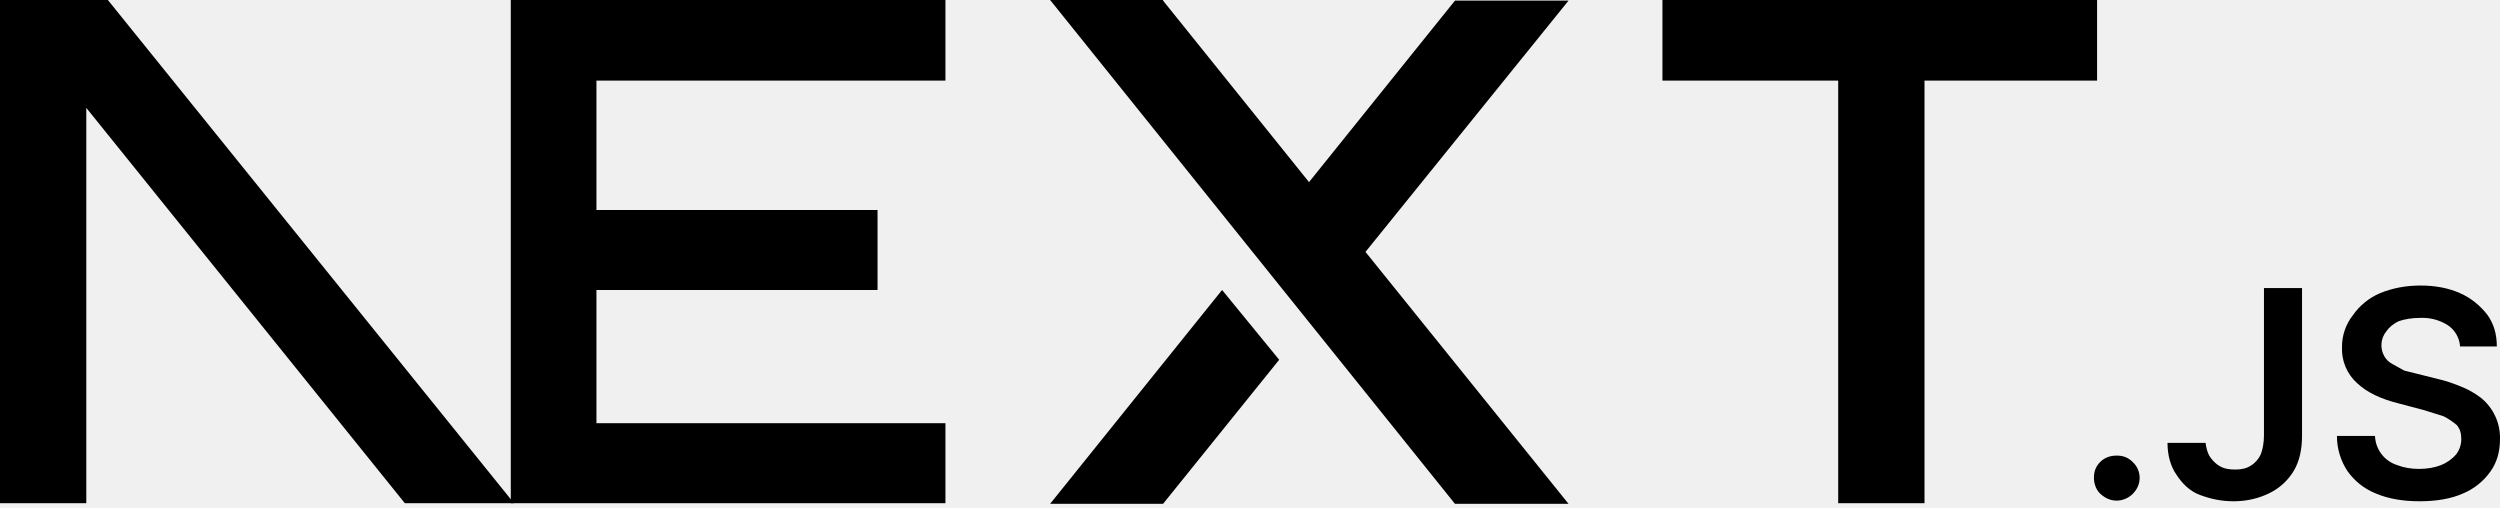
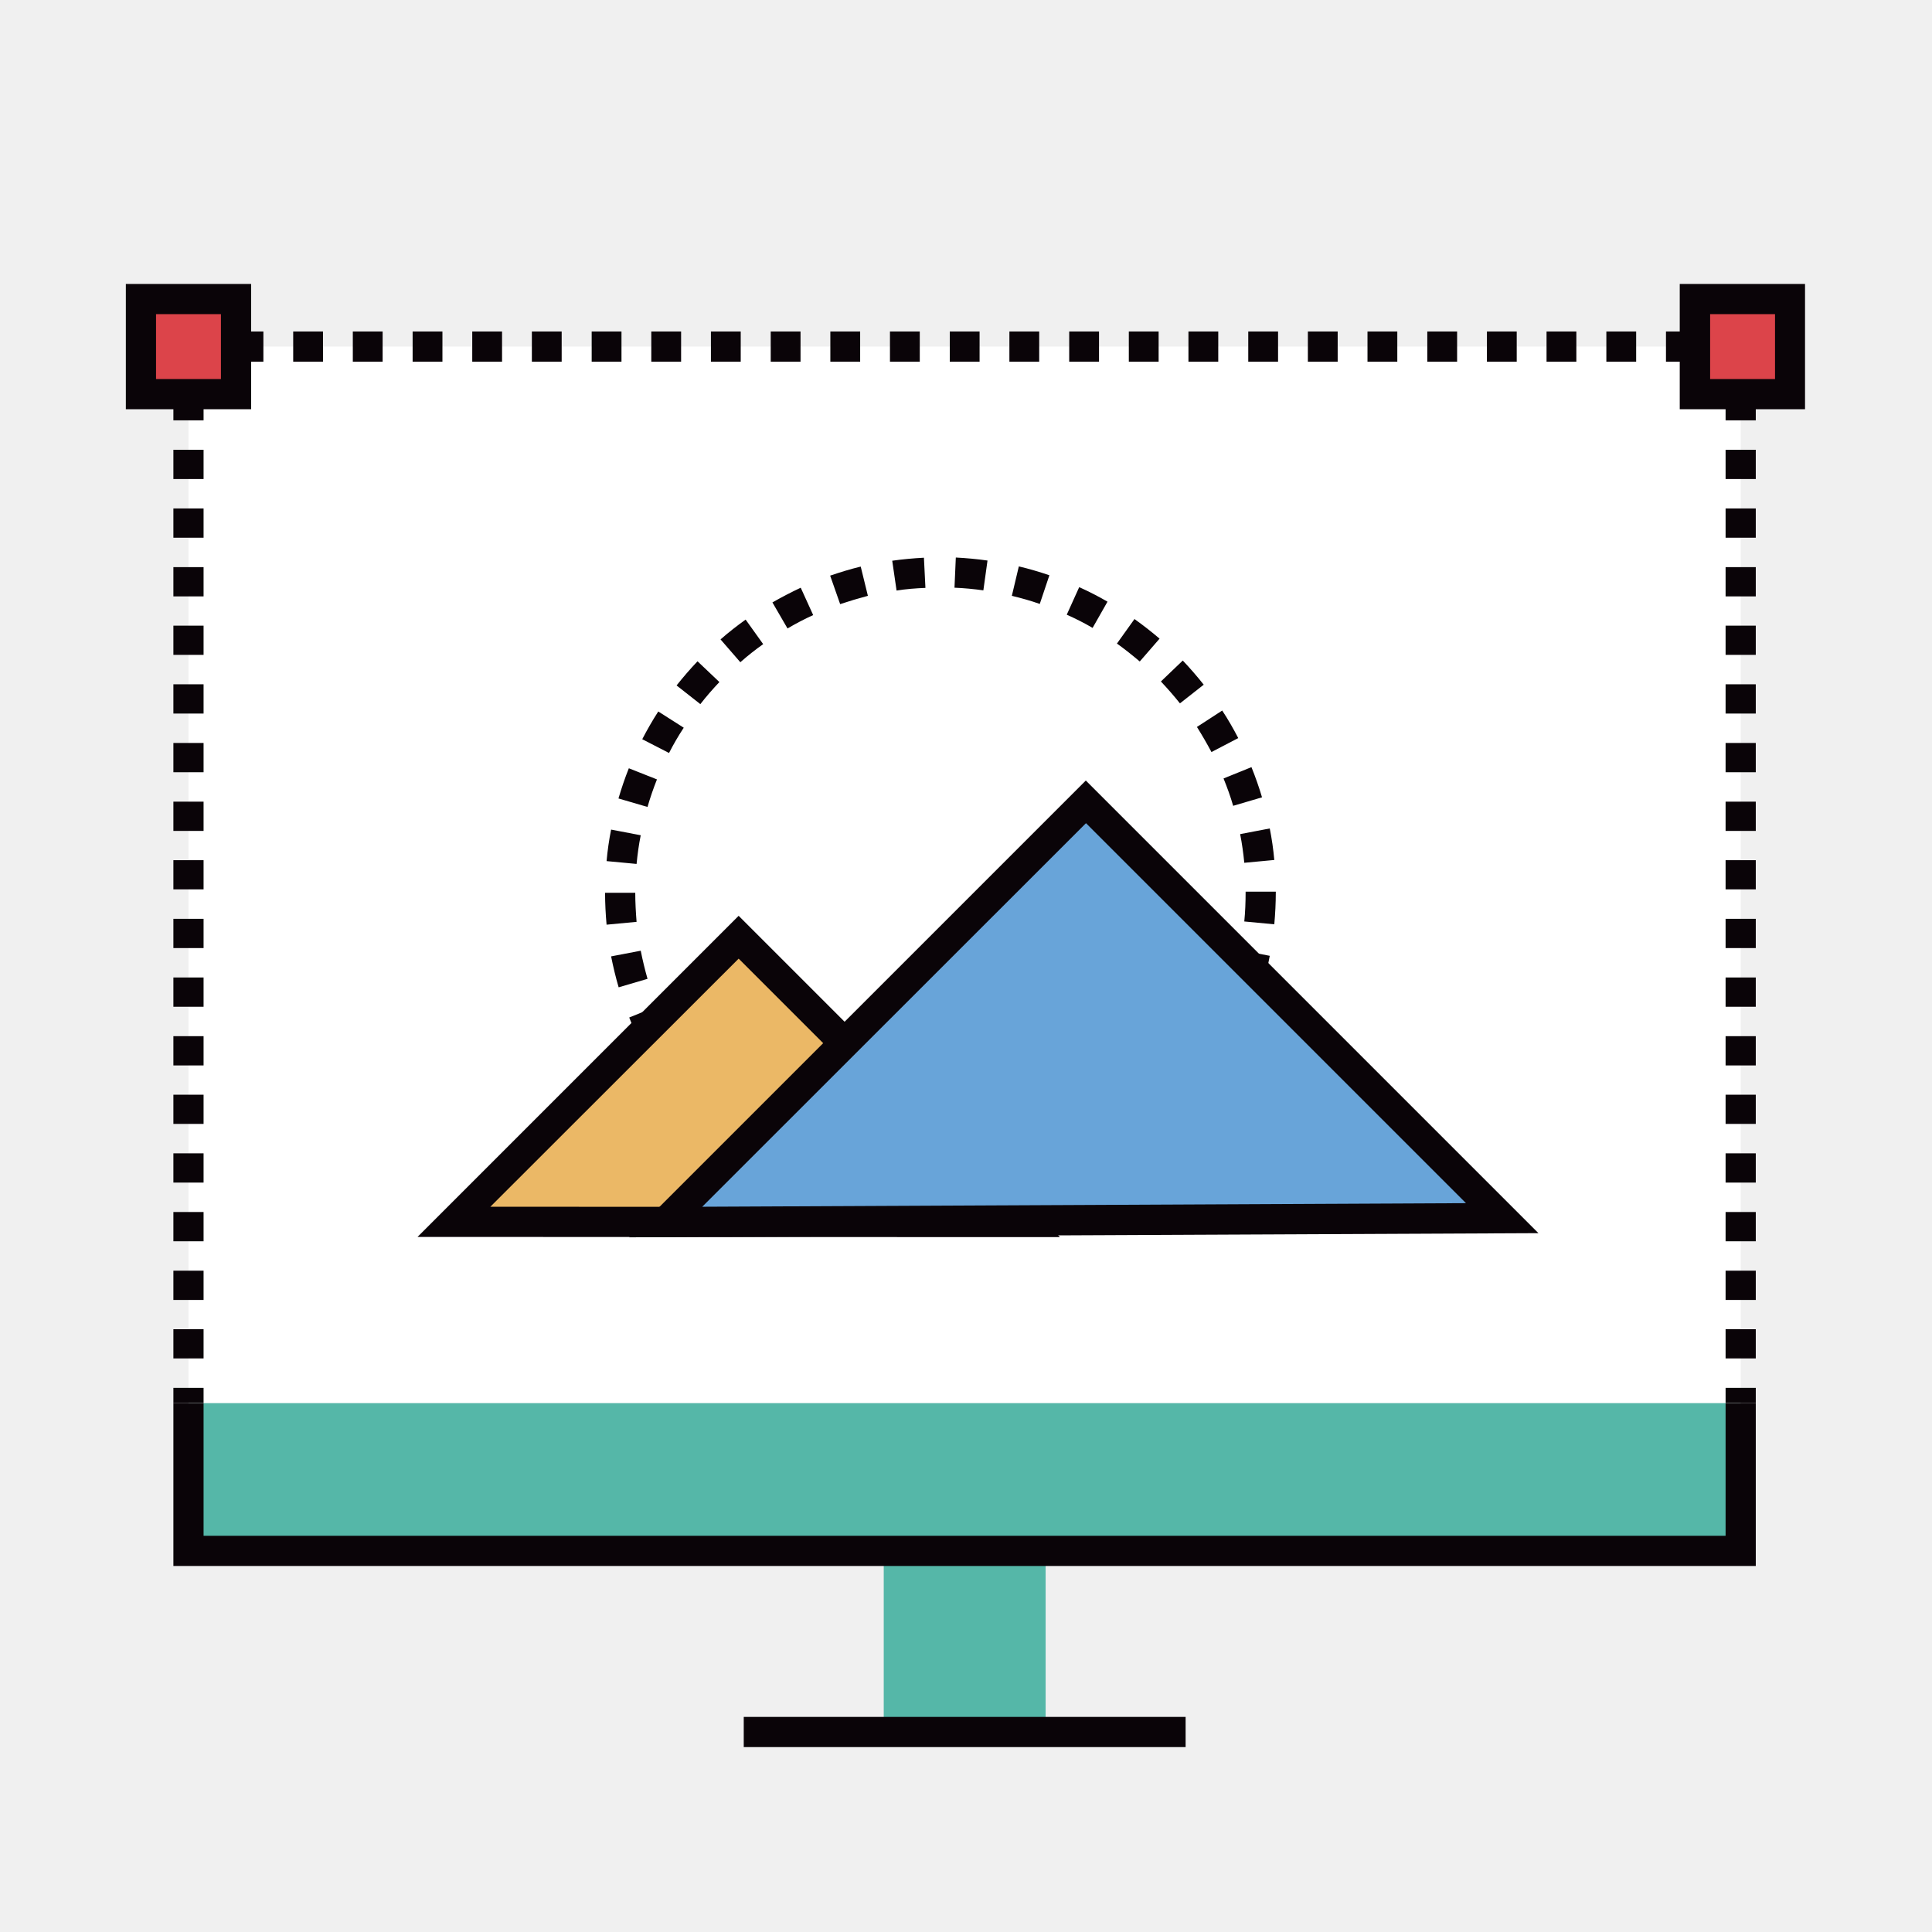
- <svg xmlns="http://www.w3.org/2000/svg" fill="none" viewBox="0 0 394 80">
-   <path fill="#000" d="M262 0h68.5v12.7h-27.2v66.6h-13.6V12.7H262V0ZM149 0v12.7H94v20.4h44.3v12.6H94v21h55v12.6H80.5V0h68.7zm34.3 0h-17.8l63.8 79.4h17.9l-32-39.7 32-39.6h-17.9l-23 28.6-23-28.6zm18.3 56.7-9-11-27.1 33.7h17.8l18.3-22.7z" />
-   <path fill="#000" d="M81 79.3 17 0H0v79.3h13.6V17l50.2 62.3H81Zm252.6-.4c-1 0-1.8-.4-2.5-1s-1.1-1.6-1.1-2.6.3-1.8 1-2.5 1.6-1 2.6-1 1.8.3 2.5 1a3.4 3.4 0 0 1 .6 4.3 3.7 3.7 0 0 1-3 1.8zm23.2-33.5h6v23.3c0 2.1-.4 4-1.3 5.5a9.1 9.1 0 0 1-3.8 3.5c-1.6.8-3.5 1.3-5.7 1.3-2 0-3.7-.4-5.3-1s-2.8-1.8-3.7-3.2c-.9-1.3-1.4-3-1.4-5h6c.1.8.3 1.6.7 2.2s1 1.2 1.6 1.5c.7.4 1.5.5 2.4.5 1 0 1.8-.2 2.4-.6a4 4 0 0 0 1.6-1.8c.3-.8.5-1.8.5-3V45.5zm30.9 9.1a4.4 4.4 0 0 0-2-3.3 7.5 7.5 0 0 0-4.3-1.1c-1.3 0-2.4.2-3.3.5-.9.4-1.6 1-2 1.6a3.5 3.5 0 0 0-.3 4c.3.5.7.9 1.3 1.2l1.8 1 2 .5 3.2.8c1.3.3 2.5.7 3.7 1.2a13 13 0 0 1 3.2 1.8 8.1 8.1 0 0 1 3 6.5c0 2-.5 3.7-1.5 5.1a10 10 0 0 1-4.4 3.5c-1.8.8-4.1 1.2-6.8 1.2-2.6 0-4.9-.4-6.8-1.2-2-.8-3.4-2-4.5-3.5a10 10 0 0 1-1.7-5.6h6a5 5 0 0 0 3.5 4.6c1 .4 2.2.6 3.4.6 1.3 0 2.5-.2 3.5-.6 1-.4 1.8-1 2.4-1.7a4 4 0 0 0 .8-2.4c0-.9-.2-1.6-.7-2.2a11 11 0 0 0-2.1-1.4l-3.2-1-3.8-1c-2.8-.7-5-1.7-6.6-3.2a7.2 7.2 0 0 1-2.4-5.7 8 8 0 0 1 1.7-5 10 10 0 0 1 4.3-3.5c2-.8 4-1.2 6.4-1.2 2.3 0 4.4.4 6.2 1.2 1.8.8 3.2 2 4.3 3.4 1 1.4 1.5 3 1.5 5h-5.8z" />
+ <svg xmlns="http://www.w3.org/2000/svg" width="800px" height="800px" viewBox="0 0 1024 1024" class="icon" version="1.1">
+   <path d="M468.4 821.8h85.8V918h-85.8z" fill="#55B7A8" />
+   <path d="M99.9 743.6V822h822.7v-78.4" fill="#55B7A8" />
+   <path d="M930.6 830H91.9v-86.4h16V814h806.7v-70.4h16z" fill="#0A0408" />
+   <path d="M99.9 743.6V183.7h822.7v559.9" fill="#FFFFFF" />
+   <path d="M91.9 735.6h16v8h-16zM107.9 720h-16v-15.5h16V720z m0-31h-16v-15.5h16V689z m0-31.1h-16v-15.5h16v15.5z m0-31.1h-16v-15.5h16v15.5z m0-31.1h-16v-15.5h16v15.5z m0-31h-16v-15.5h16v15.5z m0-31.1h-16v-15.5h16v15.5z m0-31.1h-16V487h16v15.5z m0-31.1h-16v-15.5h16v15.5z m0-31h-16v-15.5h16v15.5z m0-31.1h-16v-15.5h16v15.5z m0-31.1h-16v-15.5h16v15.5z m0-31.1h-16v-15.5h16v15.5z m0-31h-16v-15.5h16v15.5z m0-31.1h-16v-15.5h16V285z m0-31.1h-16v-15.5h16v15.5z m0-31.1h-16v-15.5h16v15.5zM91.9 175.7h16v16h-16zM898.8 191.7H883v-16h15.8v16z m-31.6 0h-15.8v-16h15.8v16z m-31.7 0h-15.8v-16h15.8v16z m-31.6 0h-15.8v-16h15.8v16z m-31.6 0h-15.8v-16h15.8v16z m-31.7 0h-15.8v-16h15.8v16z m-31.6 0h-15.8v-16H709v16z m-31.6 0h-15.8v-16h15.8v16z m-31.7 0h-15.8v-16h15.8v16z m-31.6 0h-15.8v-16h15.8v16z m-31.6 0h-15.8v-16h15.8v16z m-31.7 0H535v-16h15.8v16z m-31.6 0h-15.8v-16h15.8v16z m-31.7 0h-15.8v-16h15.8v16z m-31.6 0h-15.8v-16h15.8v16z m-31.6 0h-15.8v-16h15.8v16z m-31.7 0h-15.8v-16h15.8v16z m-31.6 0h-15.8v-16H361v16z m-31.6 0h-15.8v-16h15.8v16z m-31.7 0h-15.8v-16h15.8v16z m-31.6 0h-15.8v-16h15.8v16z m-31.6 0h-15.8v-16h15.8v16z m-31.7 0H187v-16h15.8v16z m-31.6 0h-15.8v-16h15.8v16z m-31.6 0h-15.8v-16h15.8v16zM914.6 175.7h16v16h-16zM930.6 720h-16v-15.5h16V720z m0-31h-16v-15.5h16V689z m0-31.1h-16v-15.5h16v15.5z m0-31.1h-16v-15.5h16v15.5z m0-31.1h-16v-15.5h16v15.5z m0-31h-16v-15.5h16v15.5z m0-31.1h-16v-15.5h16v15.5z m0-31.1h-16V487h16v15.5z m0-31.1h-16v-15.5h16v15.5z m0-31h-16v-15.5h16v15.5z m0-31.1h-16v-15.5h16v15.5z m0-31.1h-16v-15.5h16v15.5z m0-31.1h-16v-15.5h16v15.5z m0-31h-16v-15.5h16v15.5z m0-31.1h-16v-15.5h16V285z m0-31.1h-16v-15.5h16v15.5z m0-31.1h-16v-15.5h16v15.5zM914.6 735.6h16v8h-16zM394.2 910h234.2v16H394.2zM498.5 650.8c-2.8 0-5.6-0.1-8.4-0.2l0.7-16c5.1 0.2 10.3 0.2 15.4 0l0.8 16c-2.8 0.1-5.7 0.2-8.5 0.2z m-25.2-1.8c-5.6-0.8-11.2-1.9-16.6-3.2l3.7-15.6c5 1.2 10 2.2 15.1 2.9l-2.2 15.9z m50.5 0l-2.3-15.8c5.1-0.7 10.1-1.7 15.1-2.9l3.8 15.6c-5.4 1.2-11 2.3-16.6 3.1z m-83.4-7.9c-5.3-1.8-10.6-3.9-15.7-6.3l6.6-14.6c4.6 2.1 9.5 4 14.3 5.7l-5.2 15.2z m116.3-0.1l-5.2-15.1c4.8-1.7 9.6-3.6 14.3-5.7l6.7 14.5c-5.2 2.4-10.5 4.5-15.8 6.3z m-147-13.9c-4.9-2.8-9.6-5.9-14.2-9.1l9.3-13c4.2 3 8.5 5.8 12.9 8.3l-8 13.8z m177.7-0.1l-8-13.8c4.4-2.6 8.8-5.4 12.9-8.3l9.3 13c-4.6 3.2-9.3 6.3-14.2 9.1z m-205.2-19.5c-4.3-3.7-8.4-7.6-12.2-11.7l11.6-11.1c3.5 3.7 7.3 7.3 11.1 10.6l-10.5 12.2z m232.7-0.2l-10.5-12.1c3.9-3.4 7.6-6.9 11.1-10.6l11.6 11c-3.8 4.1-8 8.1-12.2 11.7z m-256.1-24.2c-3.5-4.4-6.8-9-9.8-13.8l13.4-8.7c2.8 4.3 5.8 8.5 9 12.5l-12.6 10z m279.4-0.2l-12.6-9.9c3.2-4 6.2-8.2 8.9-12.5l13.5 8.7c-3 4.7-6.3 9.3-9.8 13.7z m-297.7-28.2c-2.6-5-5-10.2-7-15.4l14.8-6c1.9 4.7 4.1 9.4 6.4 14l-14.2 7.4z m316-0.2l-14.2-7.3c2.3-4.5 4.5-9.3 6.4-14l14.9 5.9c-2.2 5.2-4.5 10.4-7.1 15.4z m-328.6-31.2c-1.6-5.4-2.9-10.9-4-16.4l15.7-3c1 5 2.2 10 3.6 14.9l-15.3 4.5z m341.2-0.2l-15.4-4.5c1.4-4.9 2.7-9.9 3.6-15l15.7 3c-1 5.6-2.4 11.1-3.9 16.5z m-347.6-33c-0.5-5.6-0.8-11.2-0.8-16.9h16c0 5.1 0.3 10.3 0.7 15.4l-15.9 1.5z m353.9-0.2l-15.9-1.5c0.5-5.1 0.7-10.3 0.7-15.4v-0.4h16v0.3c0 5.8-0.3 11.5-0.8 17z m-338-32l-15.9-1.5c0.5-5.6 1.3-11.2 2.4-16.7l15.7 3c-1 4.9-1.7 10.1-2.2 15.2z m322.1-0.6c-0.5-5.1-1.2-10.2-2.2-15.2l15.7-3c1.1 5.5 1.9 11.1 2.4 16.7l-15.9 1.5z m-316.3-29.6l-15.4-4.5c1.6-5.4 3.4-10.8 5.5-16l14.9 5.9c-1.9 4.8-3.6 9.7-5 14.6z m310.4-0.6c-1.4-4.9-3.2-9.8-5.1-14.5l14.8-6c2.1 5.2 4 10.6 5.6 16l-15.3 4.5z m-299-28l-14.2-7.3c2.6-5 5.4-9.9 8.5-14.7l13.5 8.6c-2.9 4.4-5.5 8.9-7.8 13.4z m287.5-0.5c-2.4-4.5-5-9-7.7-13.3l13.4-8.7c3.1 4.7 5.9 9.6 8.5 14.6l-14.2 7.4z m-270.9-25.4l-12.6-9.9c3.5-4.4 7.2-8.7 11.1-12.8l11.6 11c-3.6 3.8-7 7.7-10.1 11.7z m254.2-0.4c-3.2-4-6.6-7.9-10.1-11.6l11.6-11.1c3.9 4.1 7.6 8.4 11.1 12.8l-12.6 9.9z m-233-21.8l-10.5-12.1c4.2-3.7 8.7-7.2 13.3-10.5l9.3 13c-4.2 3-8.3 6.2-12.1 9.6z m211.7-0.4c-3.9-3.3-7.9-6.5-12.1-9.5l9.3-13c4.6 3.3 9.1 6.8 13.3 10.4l-10.5 12.1z m-186.7-17.5l-8-13.8c4.9-2.8 9.9-5.4 15-7.8L431 326c-4.6 2.1-9.2 4.5-13.6 7.1z m161.7-0.3c-4.4-2.6-9-4.9-13.7-7l6.6-14.6c5.1 2.3 10.2 4.9 15 7.7l-7.9 13.9z m-133.8-12.6l-5.3-15.1c5.3-1.8 10.8-3.5 16.2-4.8l3.8 15.5c-4.9 1.3-9.9 2.8-14.7 4.4z m105.8-0.1c-4.8-1.7-9.8-3.1-14.8-4.3l3.7-15.6c5.5 1.3 10.9 2.9 16.2 4.7l-5.1 15.2z m-75.9-7.1l-2.3-15.8c5.5-0.8 11.2-1.3 16.8-1.6l0.8 16c-5.1 0.2-10.3 0.6-15.3 1.4z m46-0.1c-5-0.7-10.2-1.2-15.3-1.4l0.7-16c5.6 0.3 11.3 0.8 16.8 1.6l-2.2 15.8z" fill="#0A0408" />
+   <path d="M542.4 647.7l-150.9-151-150.9 150.9z" fill="#EBB866" />
+   <path d="M561.8 655.7l-340.5-0.1 170.2-170.2 170.3 170.3z m-301.9-16.1l263.2 0.1-131.6-131.6-131.6 131.5z" fill="#0A0408" />
+   <path d="M796.2 645.6L575.6 425 352.8 647.7z" fill="#68A4D9" />
+   <path d="M333.4 655.8l242.1-242.1 239.9 239.9-482 2.2z m242.2-219.5L372.2 639.6l404.8-1.9-201.4-201.4z" fill="#0A0408" />
+   <path d="M74.7 158.6h50.4V209H74.7z" fill="#DC444A" />
+   <path d="M133.1 216.9H66.7v-66.4h66.4v66.4z m-50.4-16h34.4v-34.4H82.7v34.4z" fill="#0A0408" />
+   <path d="M898.4 158.6h50.4V209h-50.4z" fill="#DC444A" />
+   <path d="M956.7 216.9h-66.4v-66.4h66.4v66.4z m-50.3-16h34.4v-34.4h-34.4v34.4z" fill="#0A0408" />
</svg>
